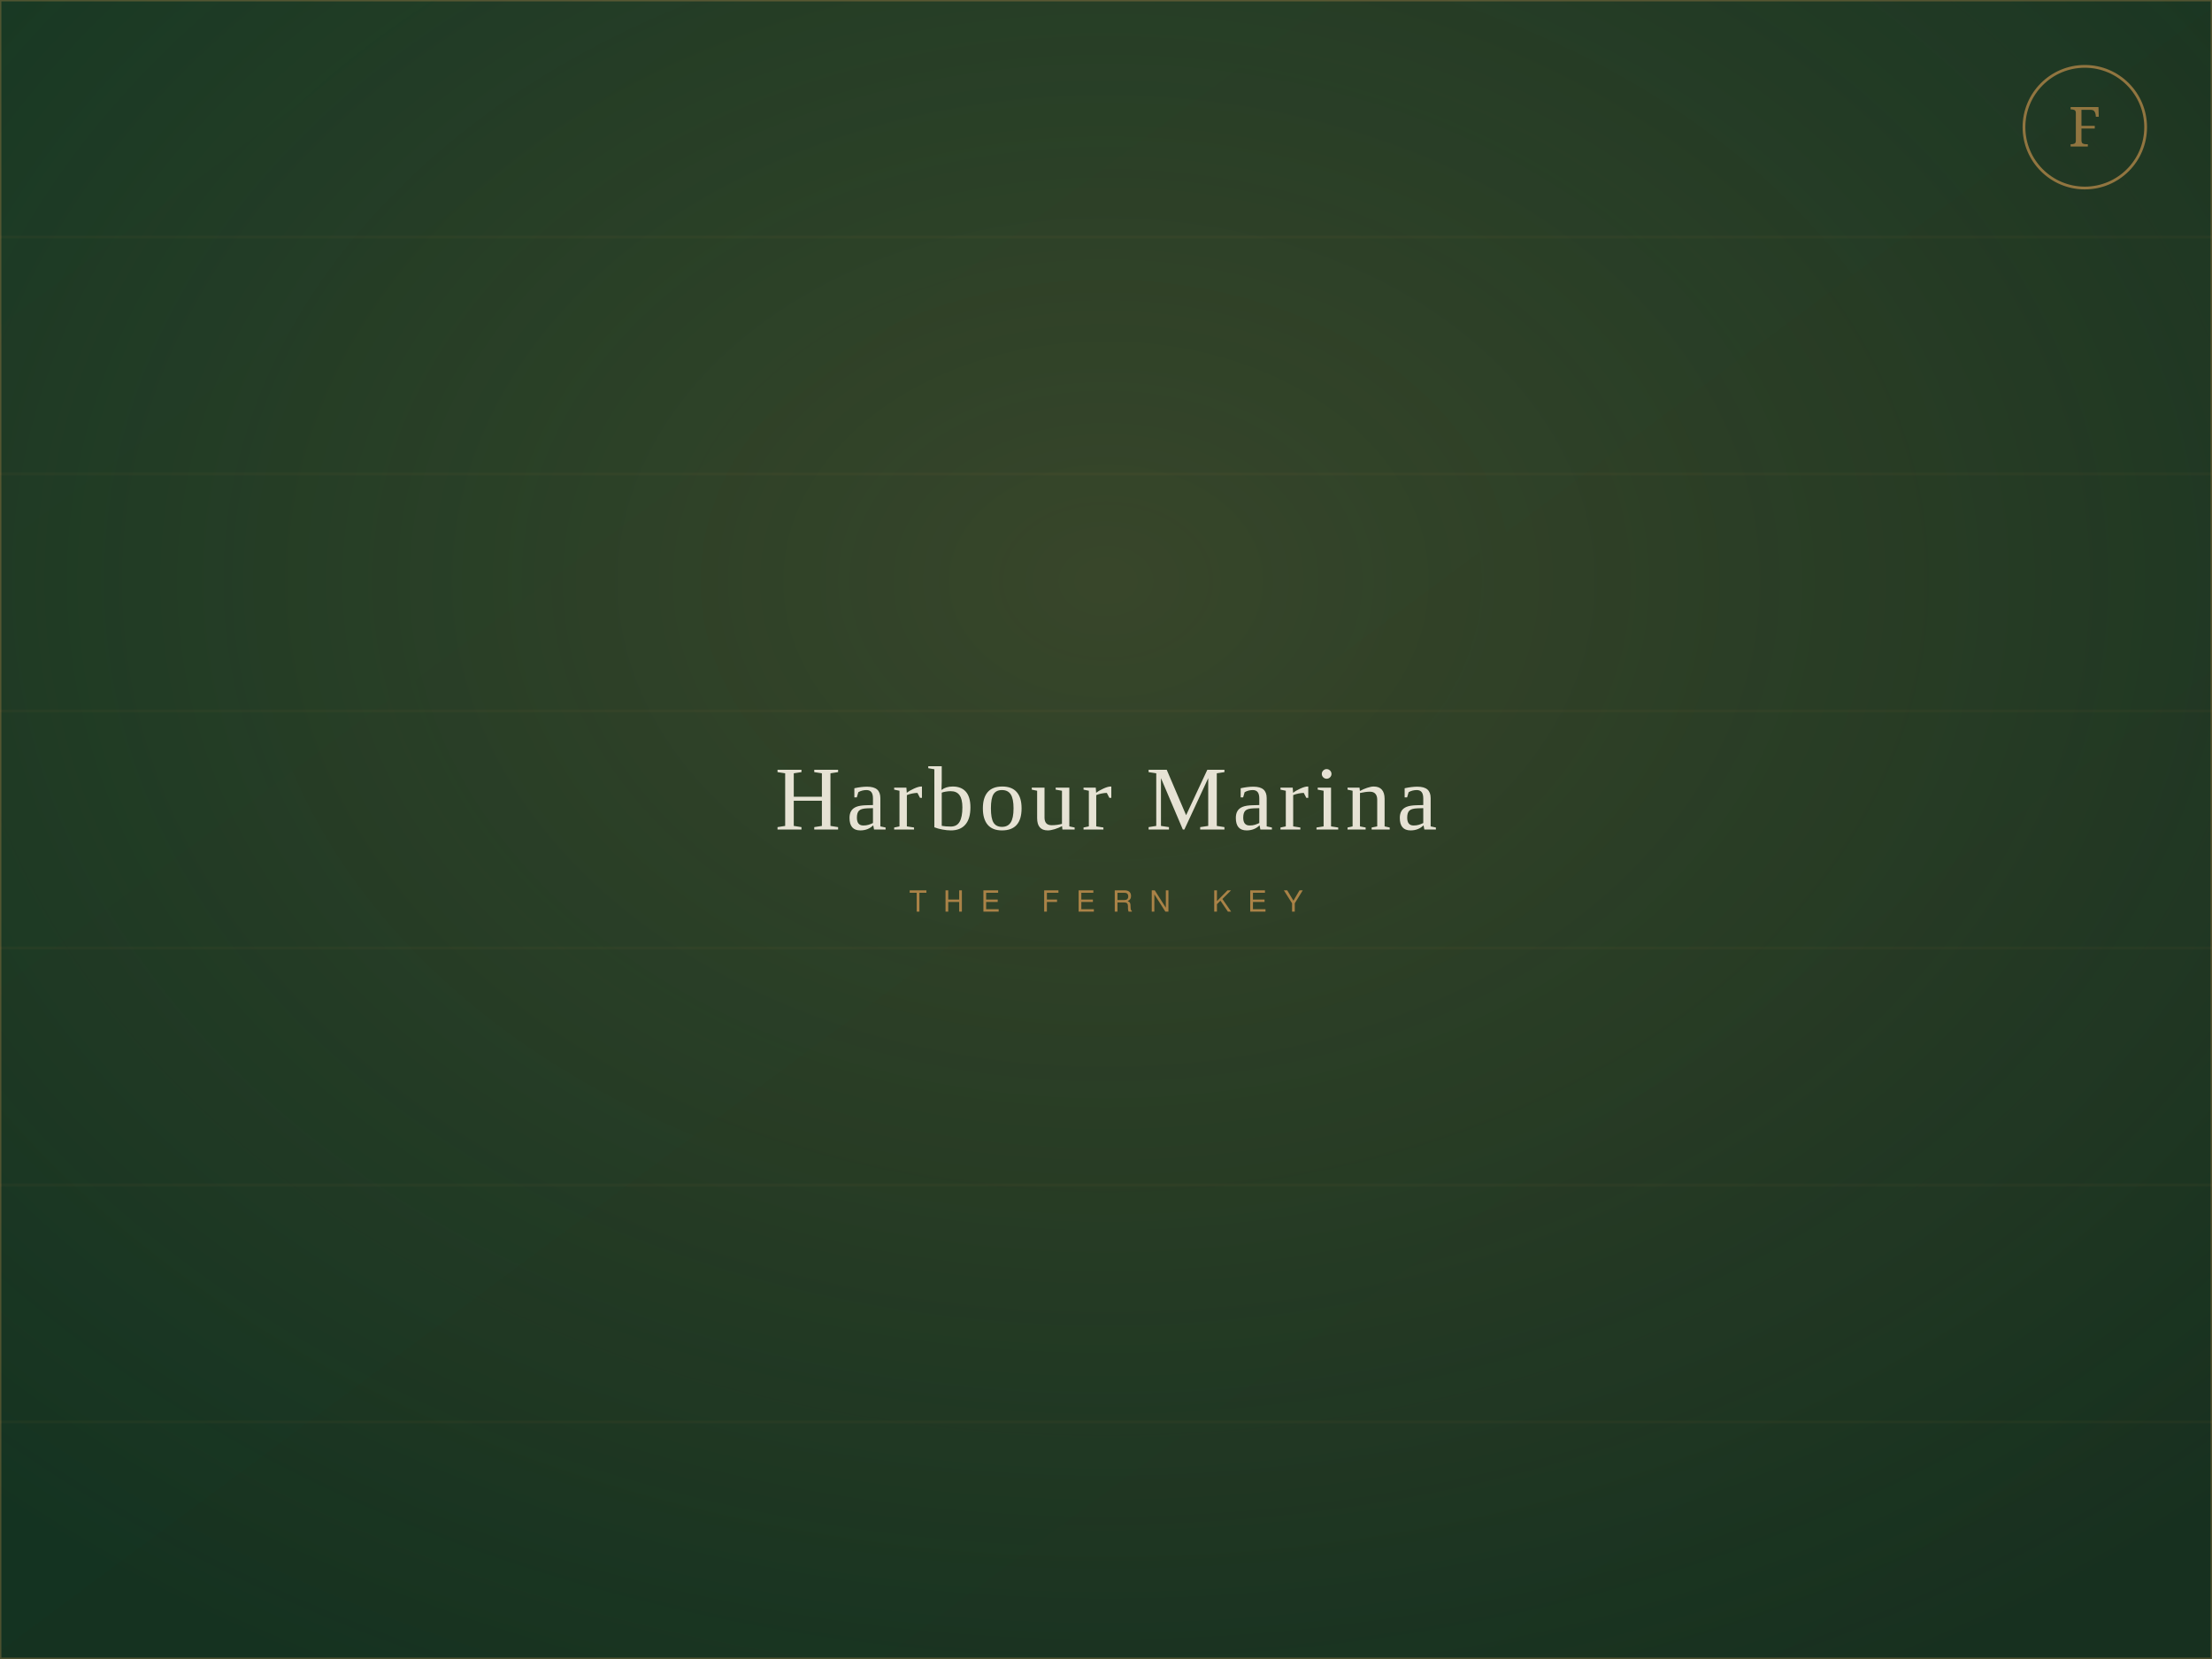
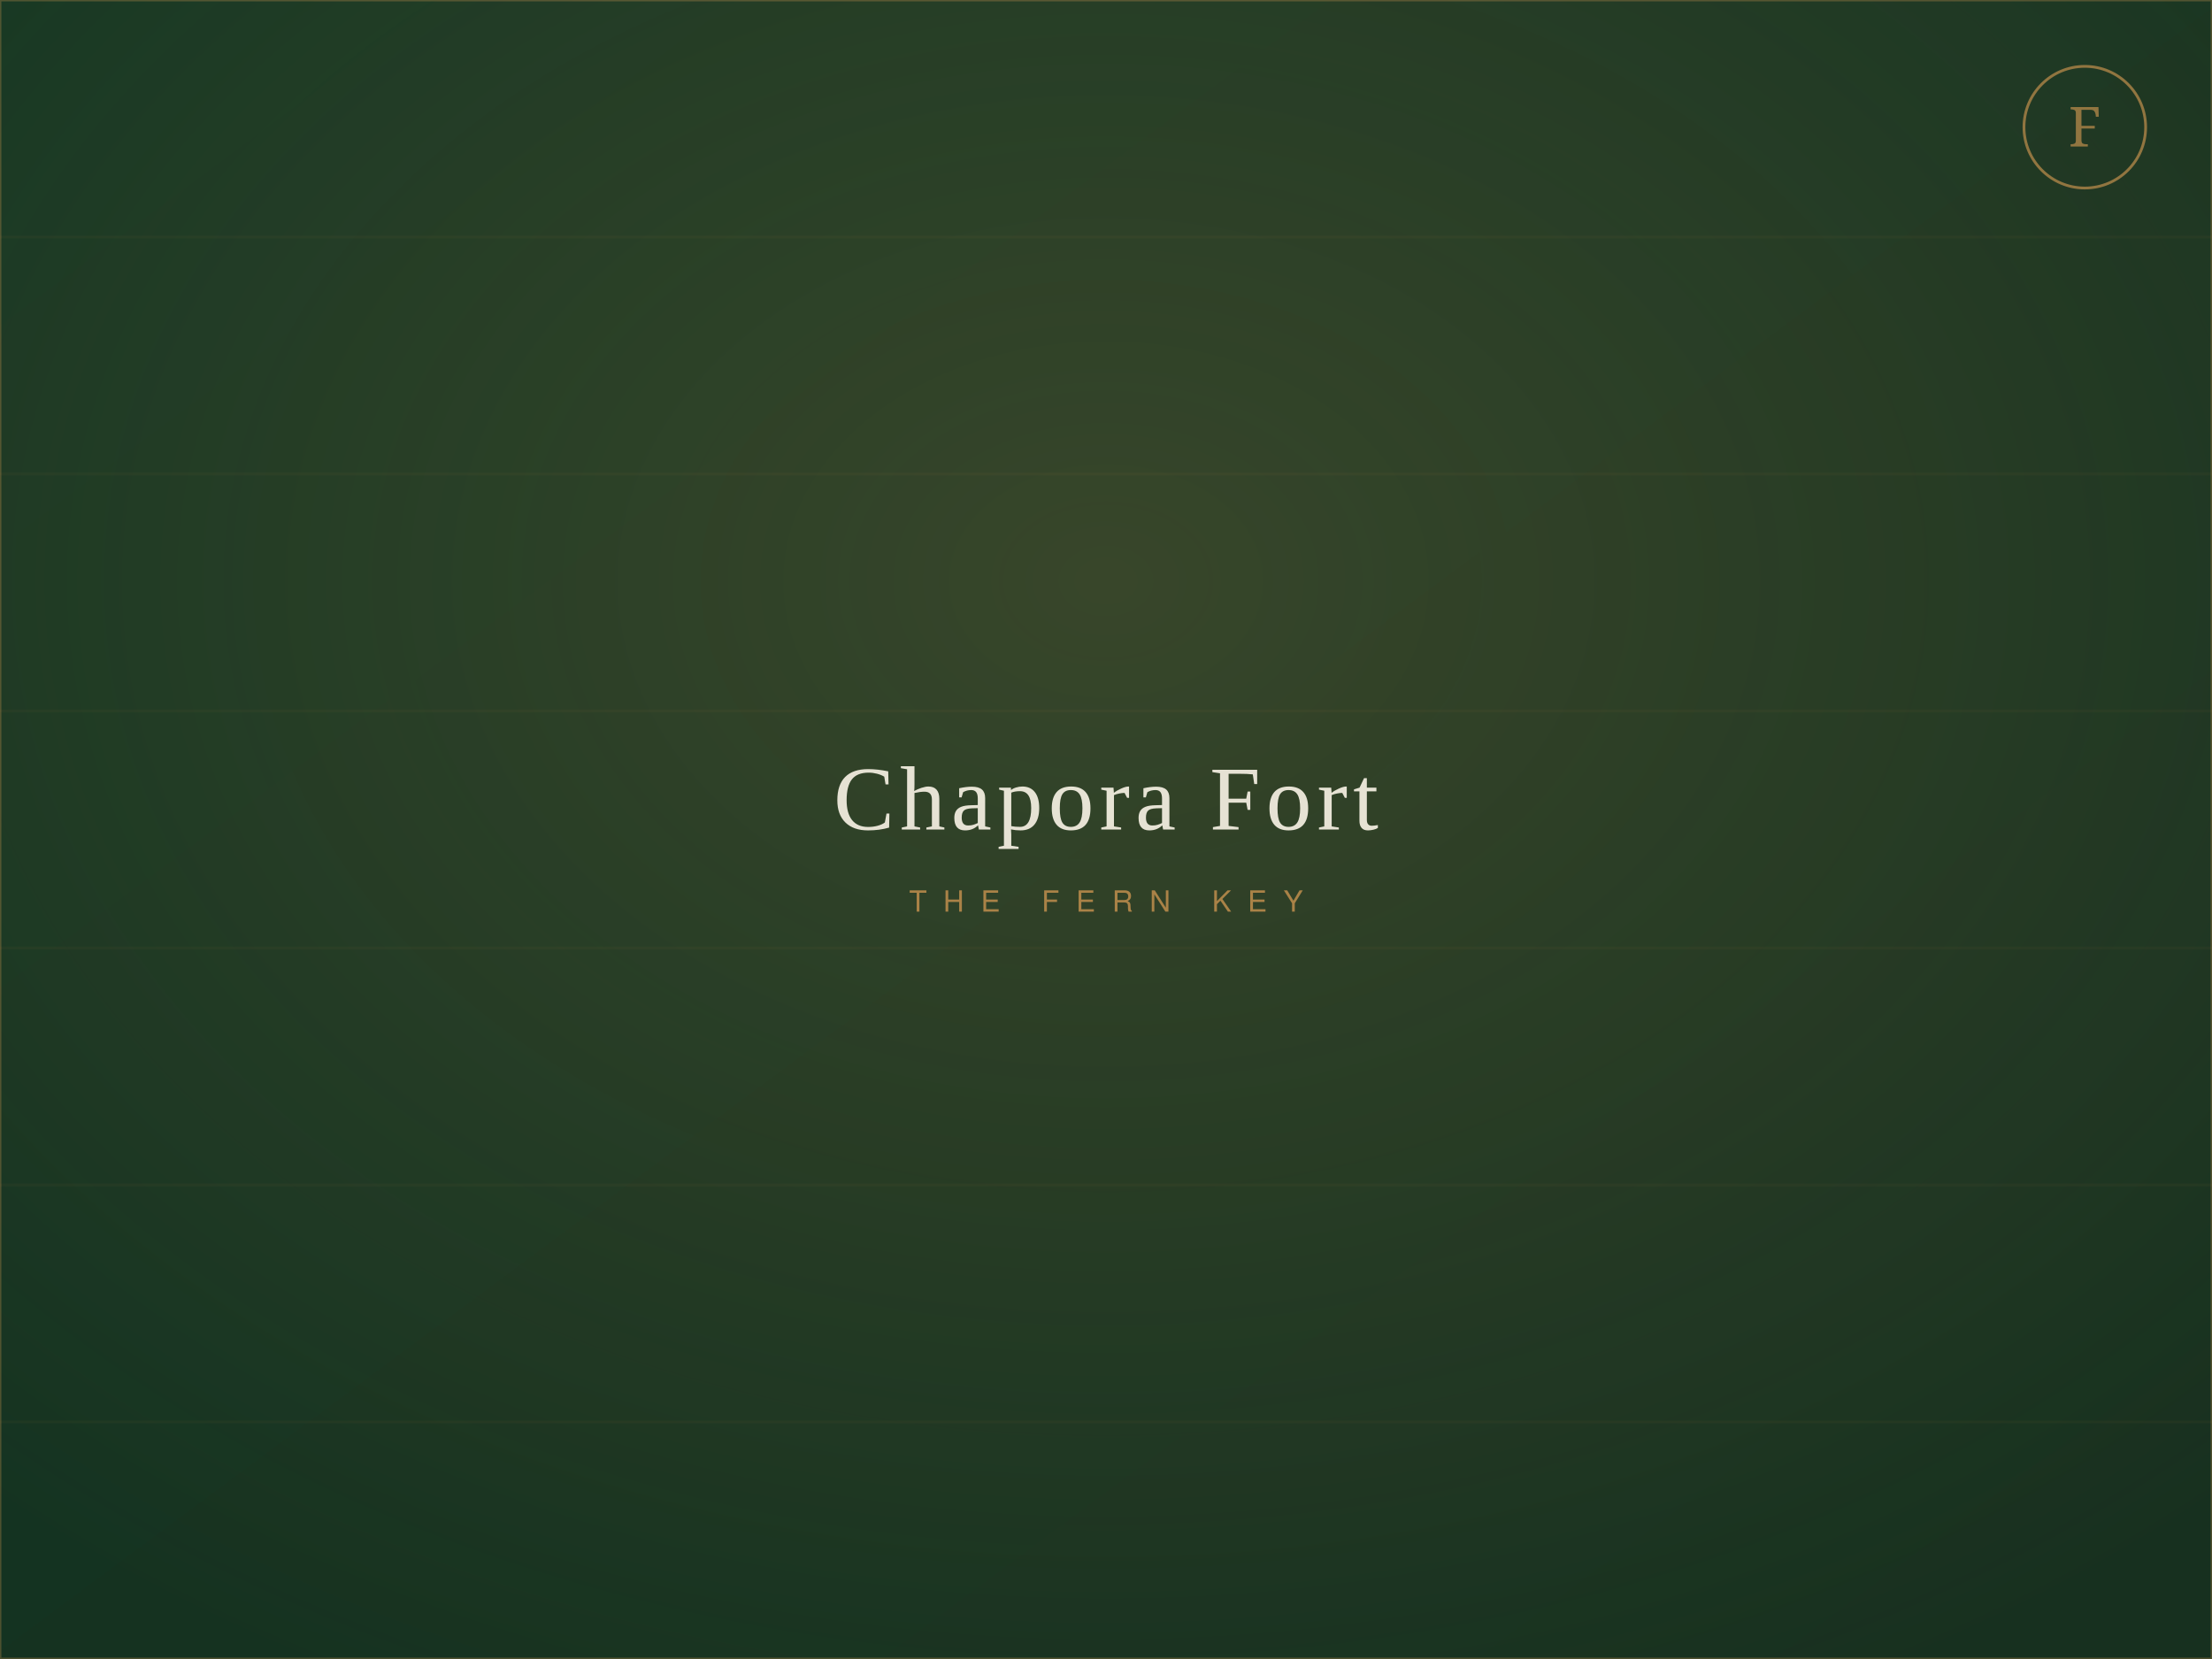
<svg xmlns="http://www.w3.org/2000/svg" width="800" height="600" viewBox="0 0 800 600">
  <defs>
    <linearGradient id="grad-attraction-marina" x1="0%" y1="0%" x2="100%" y2="100%">
      <stop offset="0%" stop-color="#123522" />
      <stop offset="100%" stop-color="#17301f" />
    </linearGradient>
    <radialGradient id="glow-attraction-marina" cx="50%" cy="35%" r="75%">
      <stop offset="0%" stop-color="#b78a4a" stop-opacity="0.22" />
      <stop offset="100%" stop-color="#b78a4a" stop-opacity="0" />
    </radialGradient>
  </defs>
  <rect width="800" height="600" fill="url(#grad-attraction-marina)" />
  <rect width="800" height="600" fill="url(#glow-attraction-marina)" />
  <line x1="0" y1="85.714" x2="800" y2="85.714" stroke="#b78a4a" stroke-opacity="0.05" stroke-width="1" />
  <line x1="0" y1="171.429" x2="800" y2="171.429" stroke="#b78a4a" stroke-opacity="0.05" stroke-width="1" />
  <line x1="0" y1="257.143" x2="800" y2="257.143" stroke="#b78a4a" stroke-opacity="0.05" stroke-width="1" />
  <line x1="0" y1="342.857" x2="800" y2="342.857" stroke="#b78a4a" stroke-opacity="0.05" stroke-width="1" />
  <line x1="0" y1="428.571" x2="800" y2="428.571" stroke="#b78a4a" stroke-opacity="0.05" stroke-width="1" />
  <line x1="0" y1="514.286" x2="800" y2="514.286" stroke="#b78a4a" stroke-opacity="0.05" stroke-width="1" />
  <rect x="0" y="0" width="800" height="600" fill="none" stroke="#b78a4a" stroke-opacity="0.35" stroke-width="1" />
  <g opacity="0.9" font-family="Georgia, 'Times New Roman', serif" text-anchor="middle">
-     <text x="400" y="300" fill="#faf4e7" font-size="33" letter-spacing="2">Harbour Marina</text>
+     <text x="400" y="300" fill="#faf4e7" font-size="33" letter-spacing="2">Chapora Fort</text>
    <text x="400" y="329.7" fill="#b78a4a" font-family="Helvetica, Arial, sans-serif" font-size="10.56" letter-spacing="6">THE FERN KEY</text>
  </g>
  <g opacity="0.75">
    <circle cx="754" cy="46" r="22" fill="none" stroke="#b78a4a" stroke-width="1" />
    <text x="754" y="53" fill="#b78a4a" font-family="Georgia, serif" font-size="20" text-anchor="middle">F</text>
  </g>
</svg>
